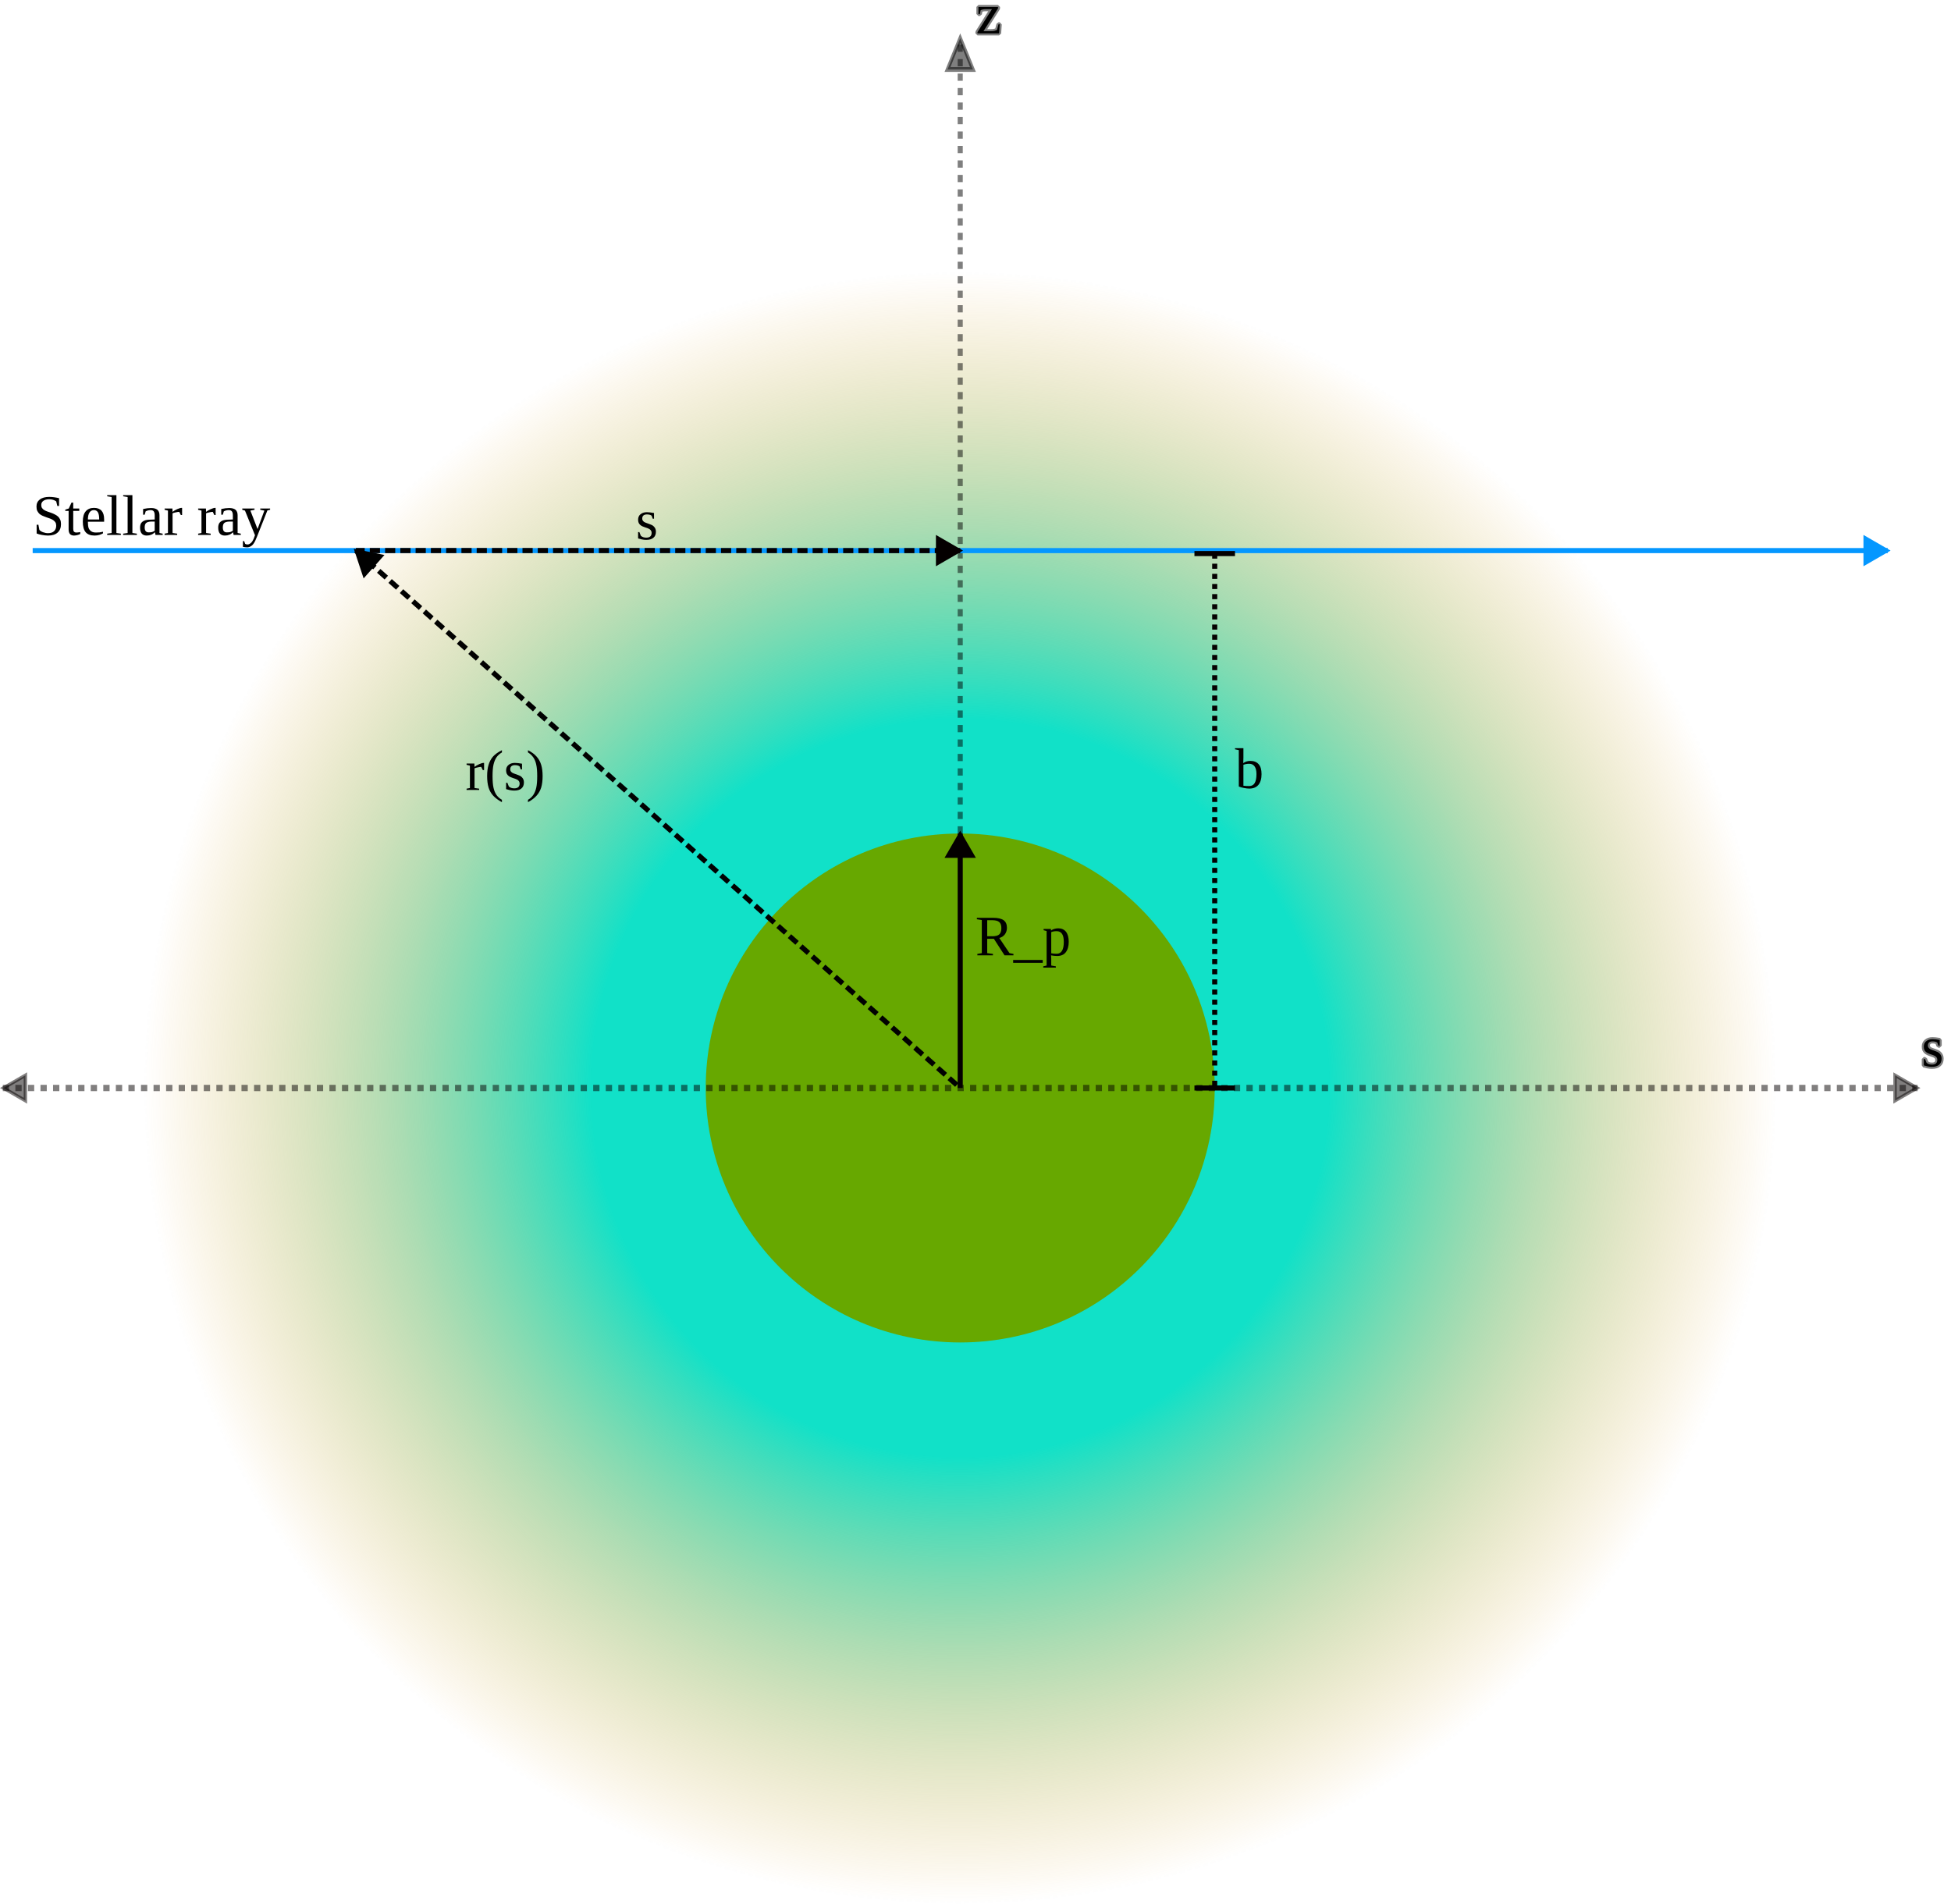
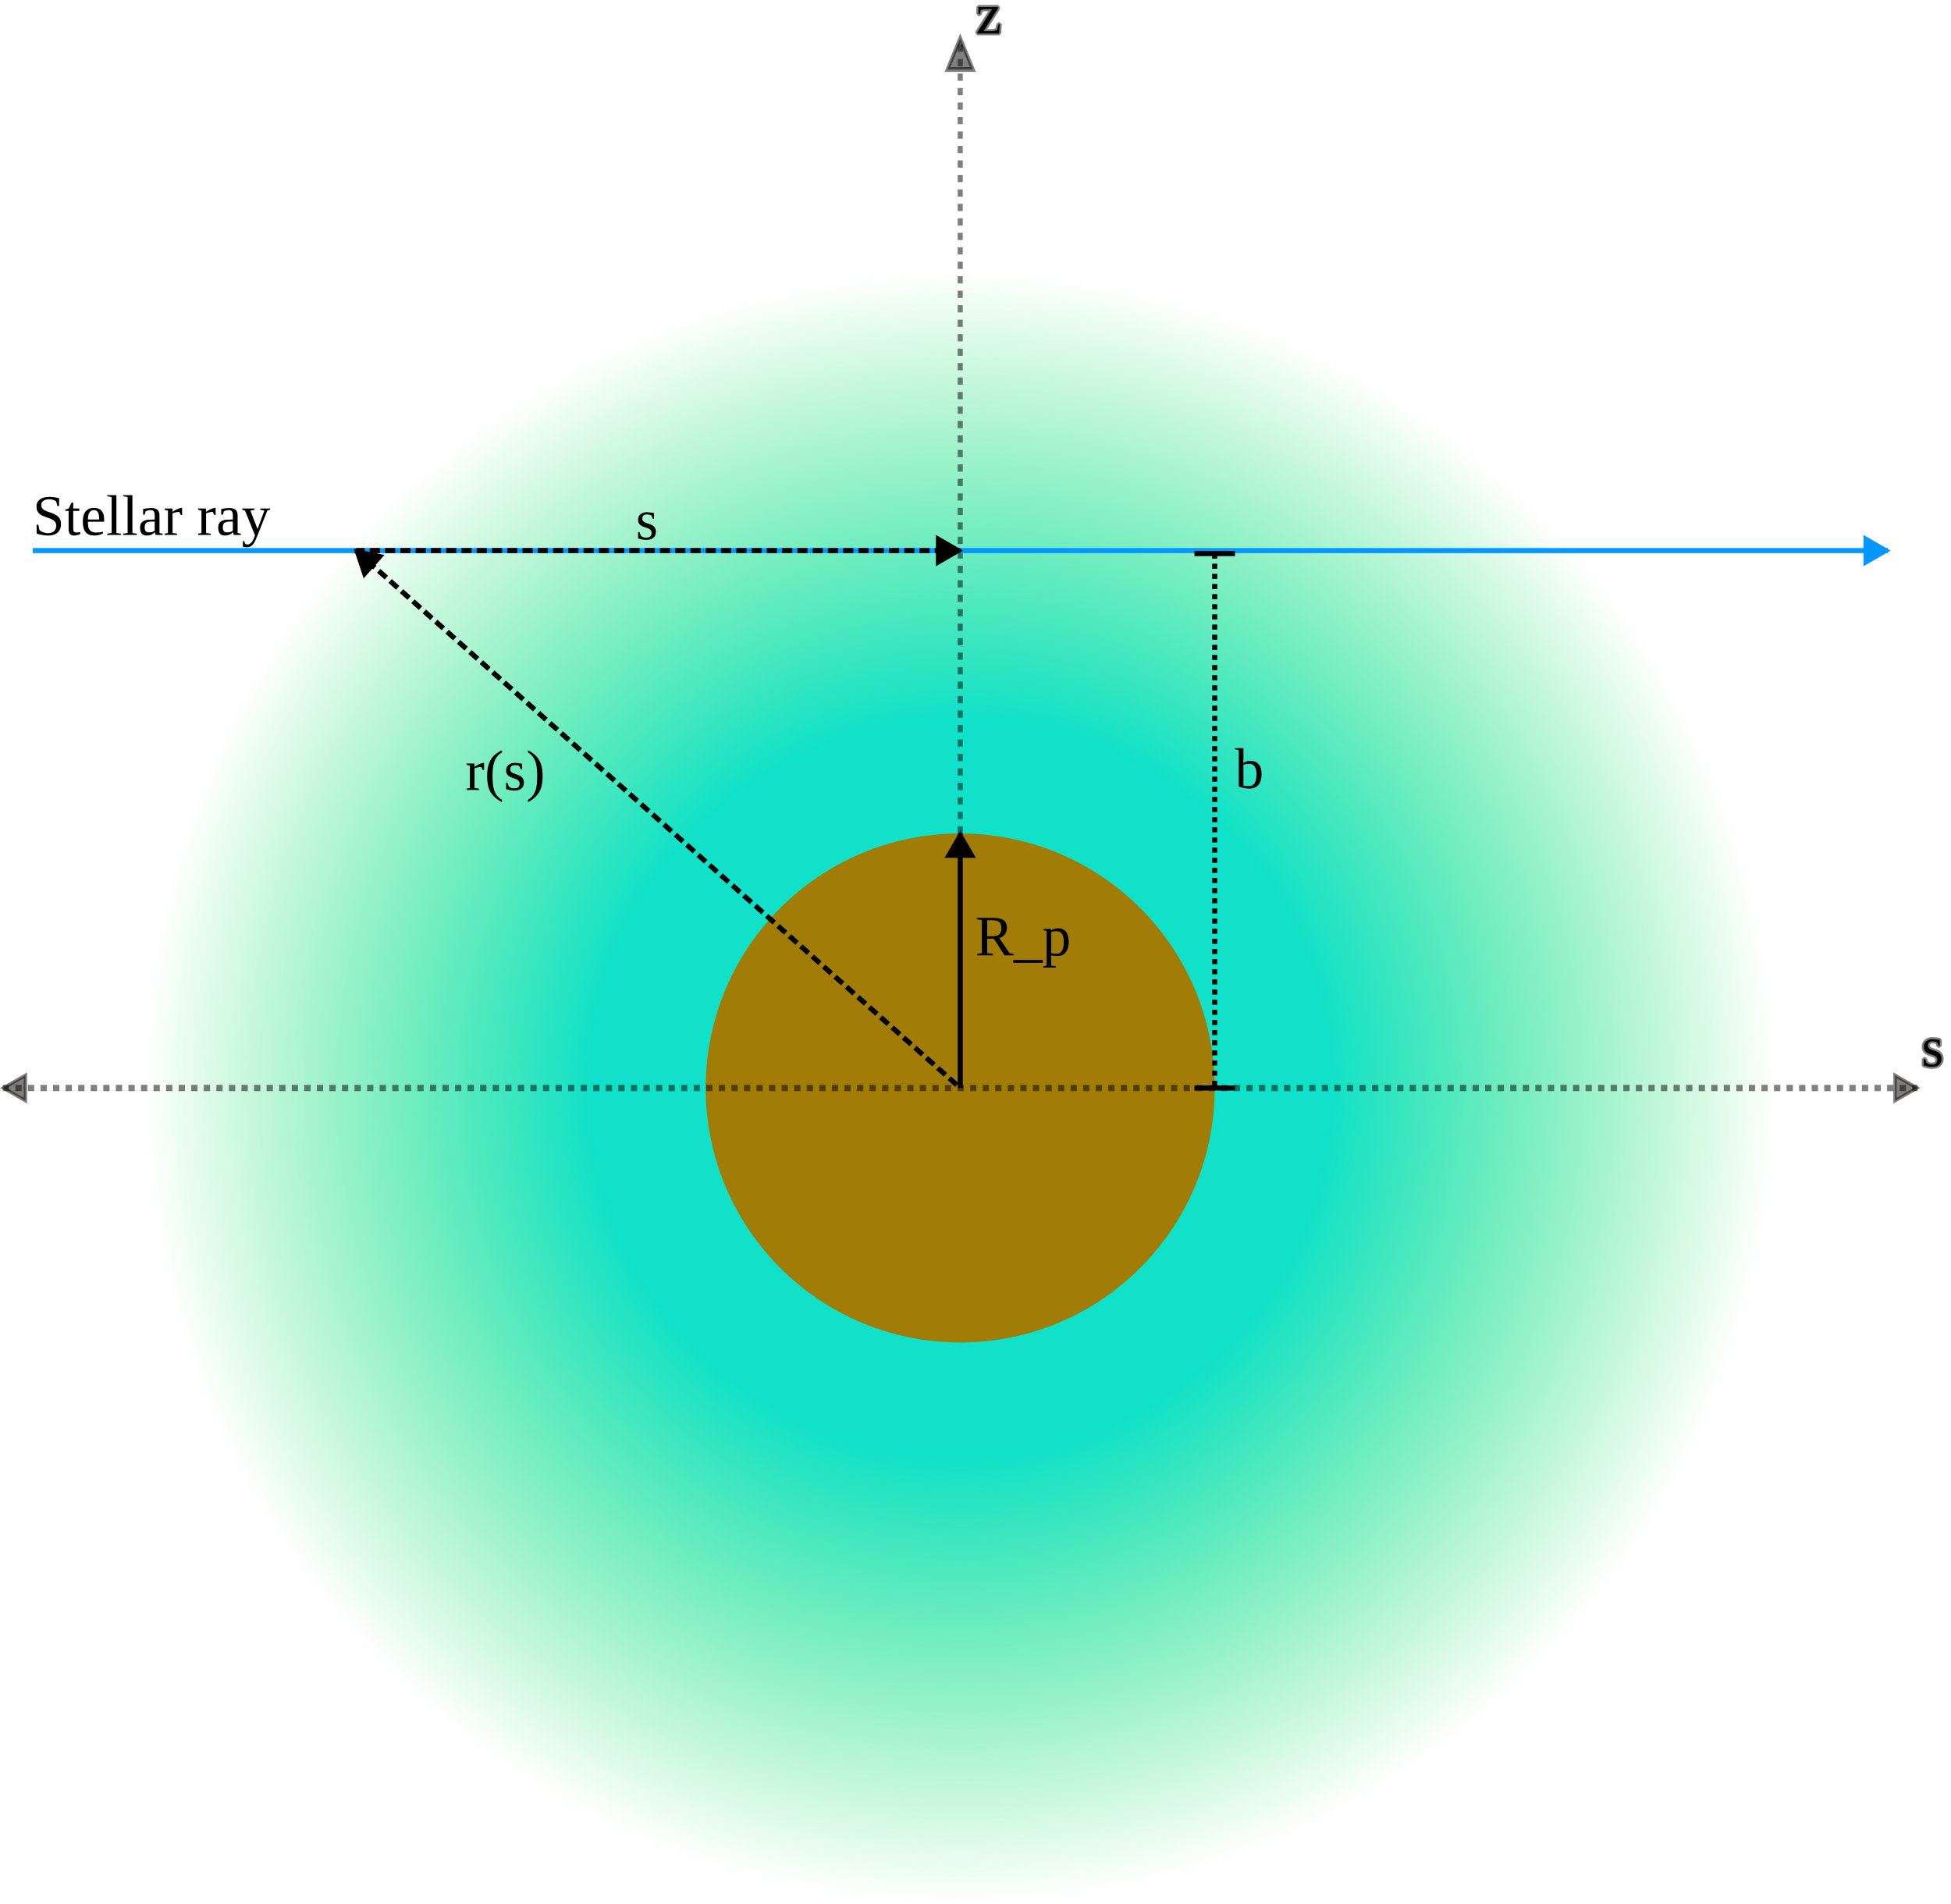
<svg xmlns="http://www.w3.org/2000/svg" xmlns:xlink="http://www.w3.org/1999/xlink" width="191.656mm" height="187.021mm" viewBox="0 0 191.656 187.021" version="1.1" id="svg1">
  <defs id="defs1">
    <marker style="overflow:visible" id="Stop" refX="0" refY="0" orient="auto" markerWidth="1" markerHeight="1" viewBox="0 0 1 1" preserveAspectRatio="xMidYMid">
      <path style="fill:none;stroke:context-stroke;stroke-width:1" d="M 0,4 V -4" id="path23" />
    </marker>
    <rect x="396.85" y="258.898" width="98.171" height="16.381" id="rect8" />
    <marker style="overflow:visible" id="Triangle" refX="3" refY="0" orient="auto-start-reverse" markerWidth="0.5" markerHeight="0.5" viewBox="0 0 1 1" preserveAspectRatio="xMidYMid" markerUnits="userSpaceOnUse">
      <path transform="scale(0.5)" style="fill:context-stroke;fill-rule:evenodd;stroke:context-stroke;stroke-width:1pt" d="M 5.77,0 -2.88,5 V -5 Z" id="path135" />
    </marker>
    <linearGradient id="linearGradient3">
      <stop style="stop-color:#11e1c8;stop-opacity:1;" offset="0.452" id="stop3" />
-       <stop style="stop-color:#e19911;stop-opacity:0;" offset="1" id="stop4" />
+       <stop style="stop-color:#11e14b;stop-opacity:0;" offset="1" id="stop4" />
    </linearGradient>
    <radialGradient xlink:href="#linearGradient3" id="radialGradient4" cx="105" cy="148.5" fx="105" fy="148.5" r="80.132" gradientUnits="userSpaceOnUse" />
  </defs>
  <g id="layer1" transform="translate(-10.67337,-41.61167)">
    <path style="opacity:1;fill:#000000;fill-opacity:1;stroke:none;stroke-width:0.5;stroke-linejoin:bevel;stroke-miterlimit:4;stroke-dasharray:1, 0.5;stroke-dashoffset:0;stroke-opacity:1;marker-start:url(#Triangle)" d="M 105,95.794 45.633,95.7" id="path25" />
    <circle style="display:inline;fill:url(#radialGradient4);stroke:#000000;stroke-width:0.265;stroke-dasharray:0.53, 0.265;stroke-opacity:0.004" id="path1" cx="105" cy="148.5" r="80" />
-     <circle style="display:inline;fill:#67a800;fill-opacity:1;stroke:#000000;stroke-width:0.265;stroke-dasharray:0.53, 0.265;stroke-opacity:0.004" id="path4" cx="105" cy="148.5" r="25" />
+     <circle style="display:inline;fill:#a17c07;fill-opacity:1;stroke:#000000;stroke-width:0.265;stroke-dasharray:0.53, 0.265;stroke-opacity:0.004" id="path4" cx="105" cy="148.5" r="25" />
    <path style="opacity:1;fill:#000000;fill-opacity:1;stroke:#000000;stroke-width:0.5;stroke-dasharray:0.5, 0.5;stroke-dashoffset:0;stroke-opacity:0.5;marker-end:url(#Triangle)" d="m 105,123.5 c 0,-18.333 0,-36.667 0,-55" id="path6" transform="matrix(1,0,0,1.422144,0,-52.13484)" />
    <path style="opacity:1;fill:#000000;fill-opacity:1;stroke:#0497ff;stroke-width:0.5;stroke-miterlimit:4;stroke-dasharray:none;stroke-dashoffset:0;stroke-opacity:1;marker-end:url(#Triangle)" d="M 13.883,95.704 H 196.117" id="path7" />
    <text xml:space="preserve" transform="scale(0.2645833)" id="text8" style="writing-mode:lr-tb;direction:ltr;white-space:pre;shape-inside:url(#rect8);display:inline;opacity:1;fill:#000000;fill-opacity:1;stroke:#000000;stroke-width:1.89;stroke-miterlimit:4;stroke-dasharray:3.78, 1.89;stroke-dashoffset:0;stroke-opacity:0.54" />
    <path style="opacity:1;fill:#000000;fill-opacity:1;stroke:#040000;stroke-width:0.5;stroke-miterlimit:4;stroke-dasharray:none;stroke-dashoffset:0;stroke-opacity:1;marker-end:url(#Triangle)" d="m 105,148.5 v -25" id="path10" />
    <text xml:space="preserve" style="font-size:5.644px;writing-mode:lr-tb;direction:ltr;opacity:1;fill:#000000;fill-opacity:1;stroke:#040000;stroke-width:0;stroke-miterlimit:4;stroke-dasharray:none;stroke-dashoffset:0;stroke-opacity:1" x="106.48" y="135.466" id="text10">
      <tspan id="tspan10" style="font-size:5.644px;stroke-width:0;stroke-dasharray:none" x="106.48" y="135.466">R_p</tspan>
    </text>
    <text xml:space="preserve" style="font-size:3.175px;writing-mode:lr-tb;direction:ltr;opacity:1;fill:#000000;fill-opacity:1;stroke:#040000;stroke-width:0;stroke-miterlimit:4;stroke-dasharray:none;stroke-dashoffset:0;stroke-opacity:1" x="13.883" y="94.165" id="text13">
      <tspan id="tspan13" style="font-size:5.644px;stroke-width:0" x="13.883" y="94.165">Stellar ray</tspan>
      <tspan style="stroke-width:0" x="13.883" y="98.967" id="tspan14" />
    </text>
    <text xml:space="preserve" style="font-size:3.175px;writing-mode:lr-tb;direction:ltr;opacity:1;fill:#000000;fill-opacity:1;stroke:#040000;stroke-width:0;stroke-miterlimit:4;stroke-dasharray:none;stroke-dashoffset:0;stroke-opacity:1" x="106.587" y="70.617" id="text15">
      <tspan id="tspan15" style="stroke-width:0" x="106.587" y="70.617" />
      <tspan style="stroke-width:0" x="106.587" y="74.585" id="tspan16" />
    </text>
    <text xml:space="preserve" style="font-size:5.644px;writing-mode:lr-tb;direction:ltr;opacity:1;fill:#000000;fill-opacity:1;stroke:#040000;stroke-width:0;stroke-miterlimit:4;stroke-dasharray:none;stroke-dashoffset:0;stroke-opacity:1" x="131.991" y="119.027" id="text17">
      <tspan id="tspan17" style="font-size:5.644px;stroke-width:0;stroke-dasharray:none" x="131.991" y="119.027">b</tspan>
      <tspan style="font-size:5.644px;stroke-width:0;stroke-dasharray:none" x="131.991" y="126.082" id="tspan18" />
    </text>
    <path style="opacity:1;fill:#000000;fill-opacity:1;stroke:#040000;stroke-width:0.617;stroke-miterlimit:4;stroke-dasharray:0.617, 0.617;stroke-dashoffset:0;stroke-opacity:0.5;marker-start:url(#Triangle);marker-end:url(#Triangle)" d="M 10.949,148.5 H 199.051" id="path18" />
    <path style="opacity:1;fill:#008080;fill-opacity:1;stroke:#010101;stroke-width:0.5;stroke-linejoin:bevel;stroke-miterlimit:4;stroke-dasharray:1, 0.5;stroke-dashoffset:0;stroke-opacity:1;marker-start:url(#Triangle)" d="M 45.633,95.7 105.001,148.5" id="path19" />
    <text xml:space="preserve" style="font-size:5.644px;writing-mode:lr-tb;direction:ltr;opacity:1;fill:#000000;fill-opacity:1;stroke:#040000;stroke-width:0;stroke-linejoin:bevel;stroke-miterlimit:4;stroke-dasharray:none;stroke-dashoffset:0;stroke-opacity:1" x="56.398" y="119.219" id="text20">
      <tspan id="tspan20" style="font-size:5.644px;stroke-width:0;stroke-dasharray:none" x="56.398" y="119.219">r(s)</tspan>
    </text>
    <text xml:space="preserve" style="font-size:5.644px;writing-mode:lr-tb;direction:ltr;opacity:1;fill:#000000;fill-opacity:1;stroke:#000000;stroke-width:0.4;stroke-linejoin:bevel;stroke-miterlimit:4;stroke-dasharray:none;stroke-dashoffset:0;stroke-opacity:0.5" x="199.421" y="146.359" id="text21">
      <tspan id="tspan21" style="font-size:5.644px;fill:#000000;stroke:#000000;stroke-width:0.4;stroke-dasharray:none;stroke-dashoffset:0;stroke-opacity:0.5" x="199.421" y="146.359">s</tspan>
      <tspan style="font-size:5.644px;fill:#000000;stroke:#000000;stroke-width:0.4;stroke-dasharray:none;stroke-dashoffset:0;stroke-opacity:0.5" x="199.421" y="153.415" id="tspan22" />
    </text>
    <text xml:space="preserve" style="font-size:5.644px;writing-mode:lr-tb;direction:ltr;opacity:1;fill:#000000;fill-opacity:1;stroke:#000000;stroke-width:0.4;stroke-linejoin:bevel;stroke-miterlimit:4;stroke-dasharray:none;stroke-dashoffset:0;stroke-opacity:0.5" x="106.539" y="44.89" id="text23">
      <tspan id="tspan23" style="font-size:5.644px;stroke-width:0.4;stroke-dasharray:none" x="106.539" y="44.89">z</tspan>
    </text>
  </g>
  <path style="opacity:1;fill:#000000;fill-opacity:1;stroke:#040000;stroke-width:0.498;stroke-miterlimit:4;stroke-dasharray:0.498, 0.498;stroke-dashoffset:0;stroke-opacity:1;marker-start:url(#Stop);marker-end:url(#Stop)" d="M 119.327,54.384 V 106.888" id="path16" />
  <path style="opacity:1;fill:#000000;fill-opacity:1;stroke:#040000;stroke-width:0.5;stroke-linejoin:bevel;stroke-miterlimit:4;stroke-dasharray:1, 0.5;stroke-dashoffset:0;stroke-opacity:1;marker-start:url(#Triangle)" d="m 94.327,54.092 -59.367,-0.004" id="path26" />
  <text xml:space="preserve" style="font-size:5.644px;writing-mode:lr-tb;direction:ltr;opacity:1;fill:#000000;fill-opacity:1;stroke:#040000;stroke-width:0;stroke-linejoin:bevel;stroke-miterlimit:4;stroke-dasharray:none;stroke-dashoffset:0;stroke-opacity:1" x="62.451" y="52.98" id="text26">
    <tspan id="tspan26" style="font-size:5.644px;stroke-width:0;stroke-dasharray:none" x="62.451" y="52.98">s</tspan>
  </text>
</svg>
